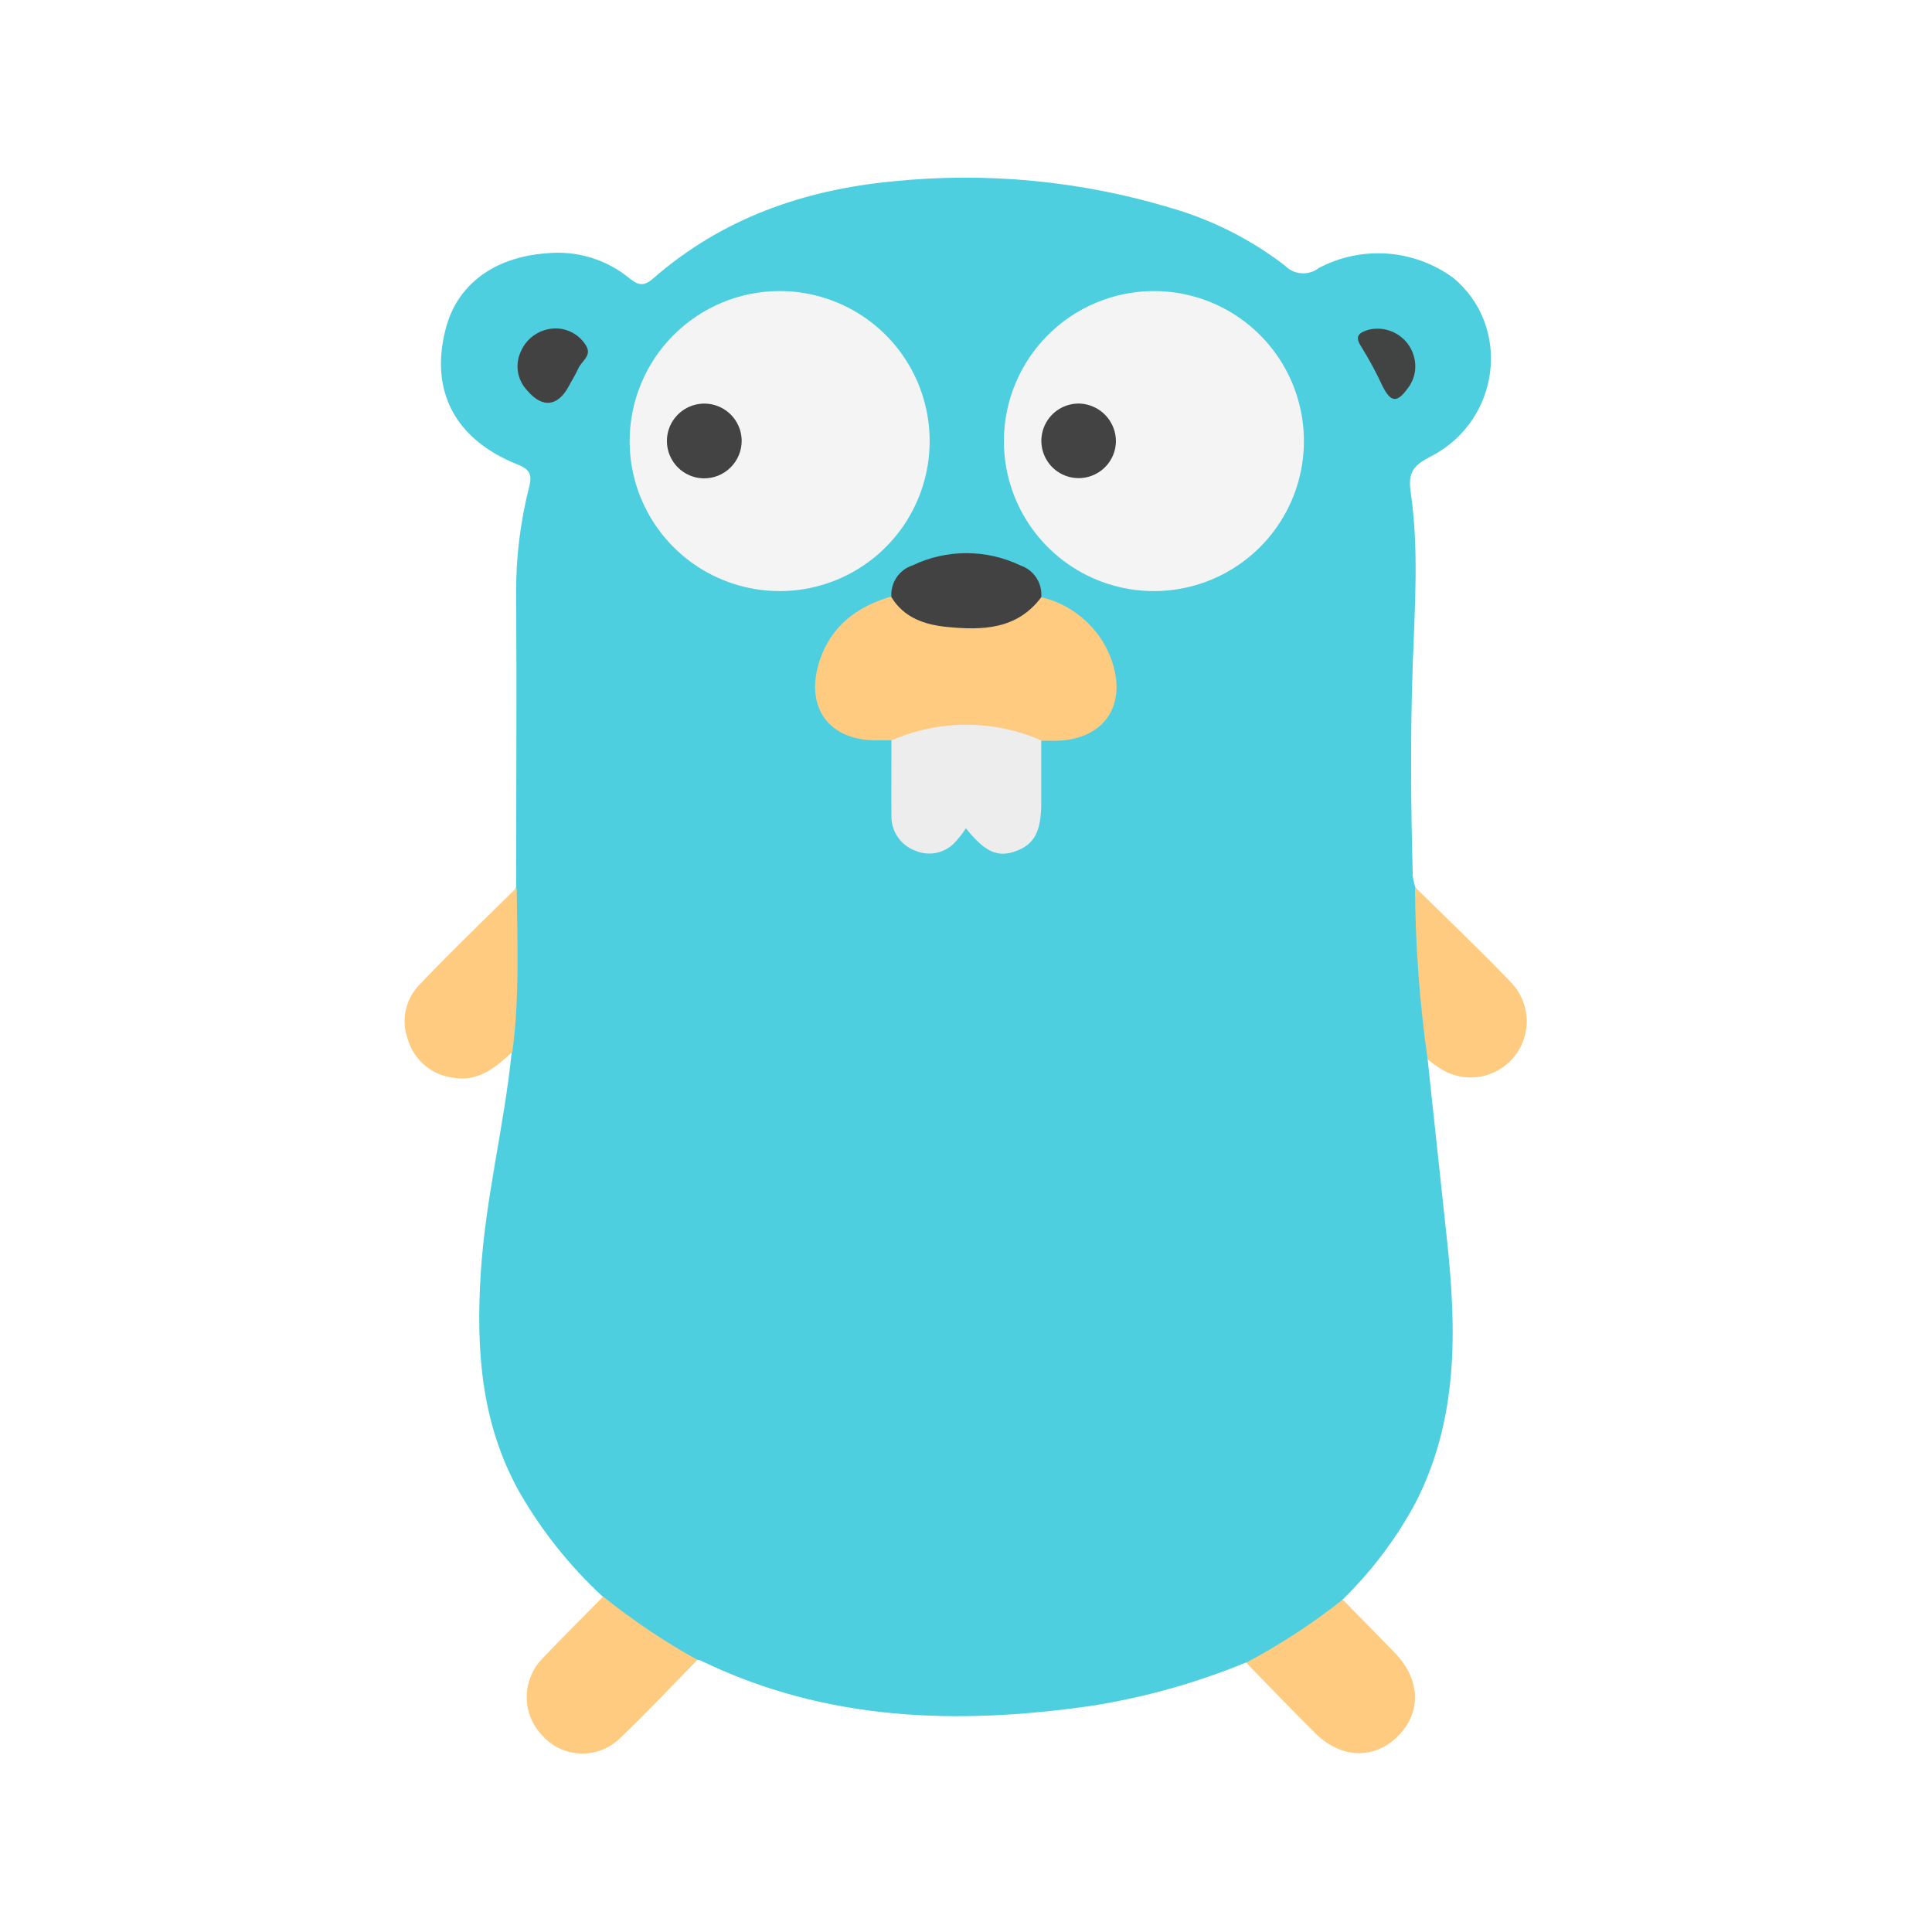
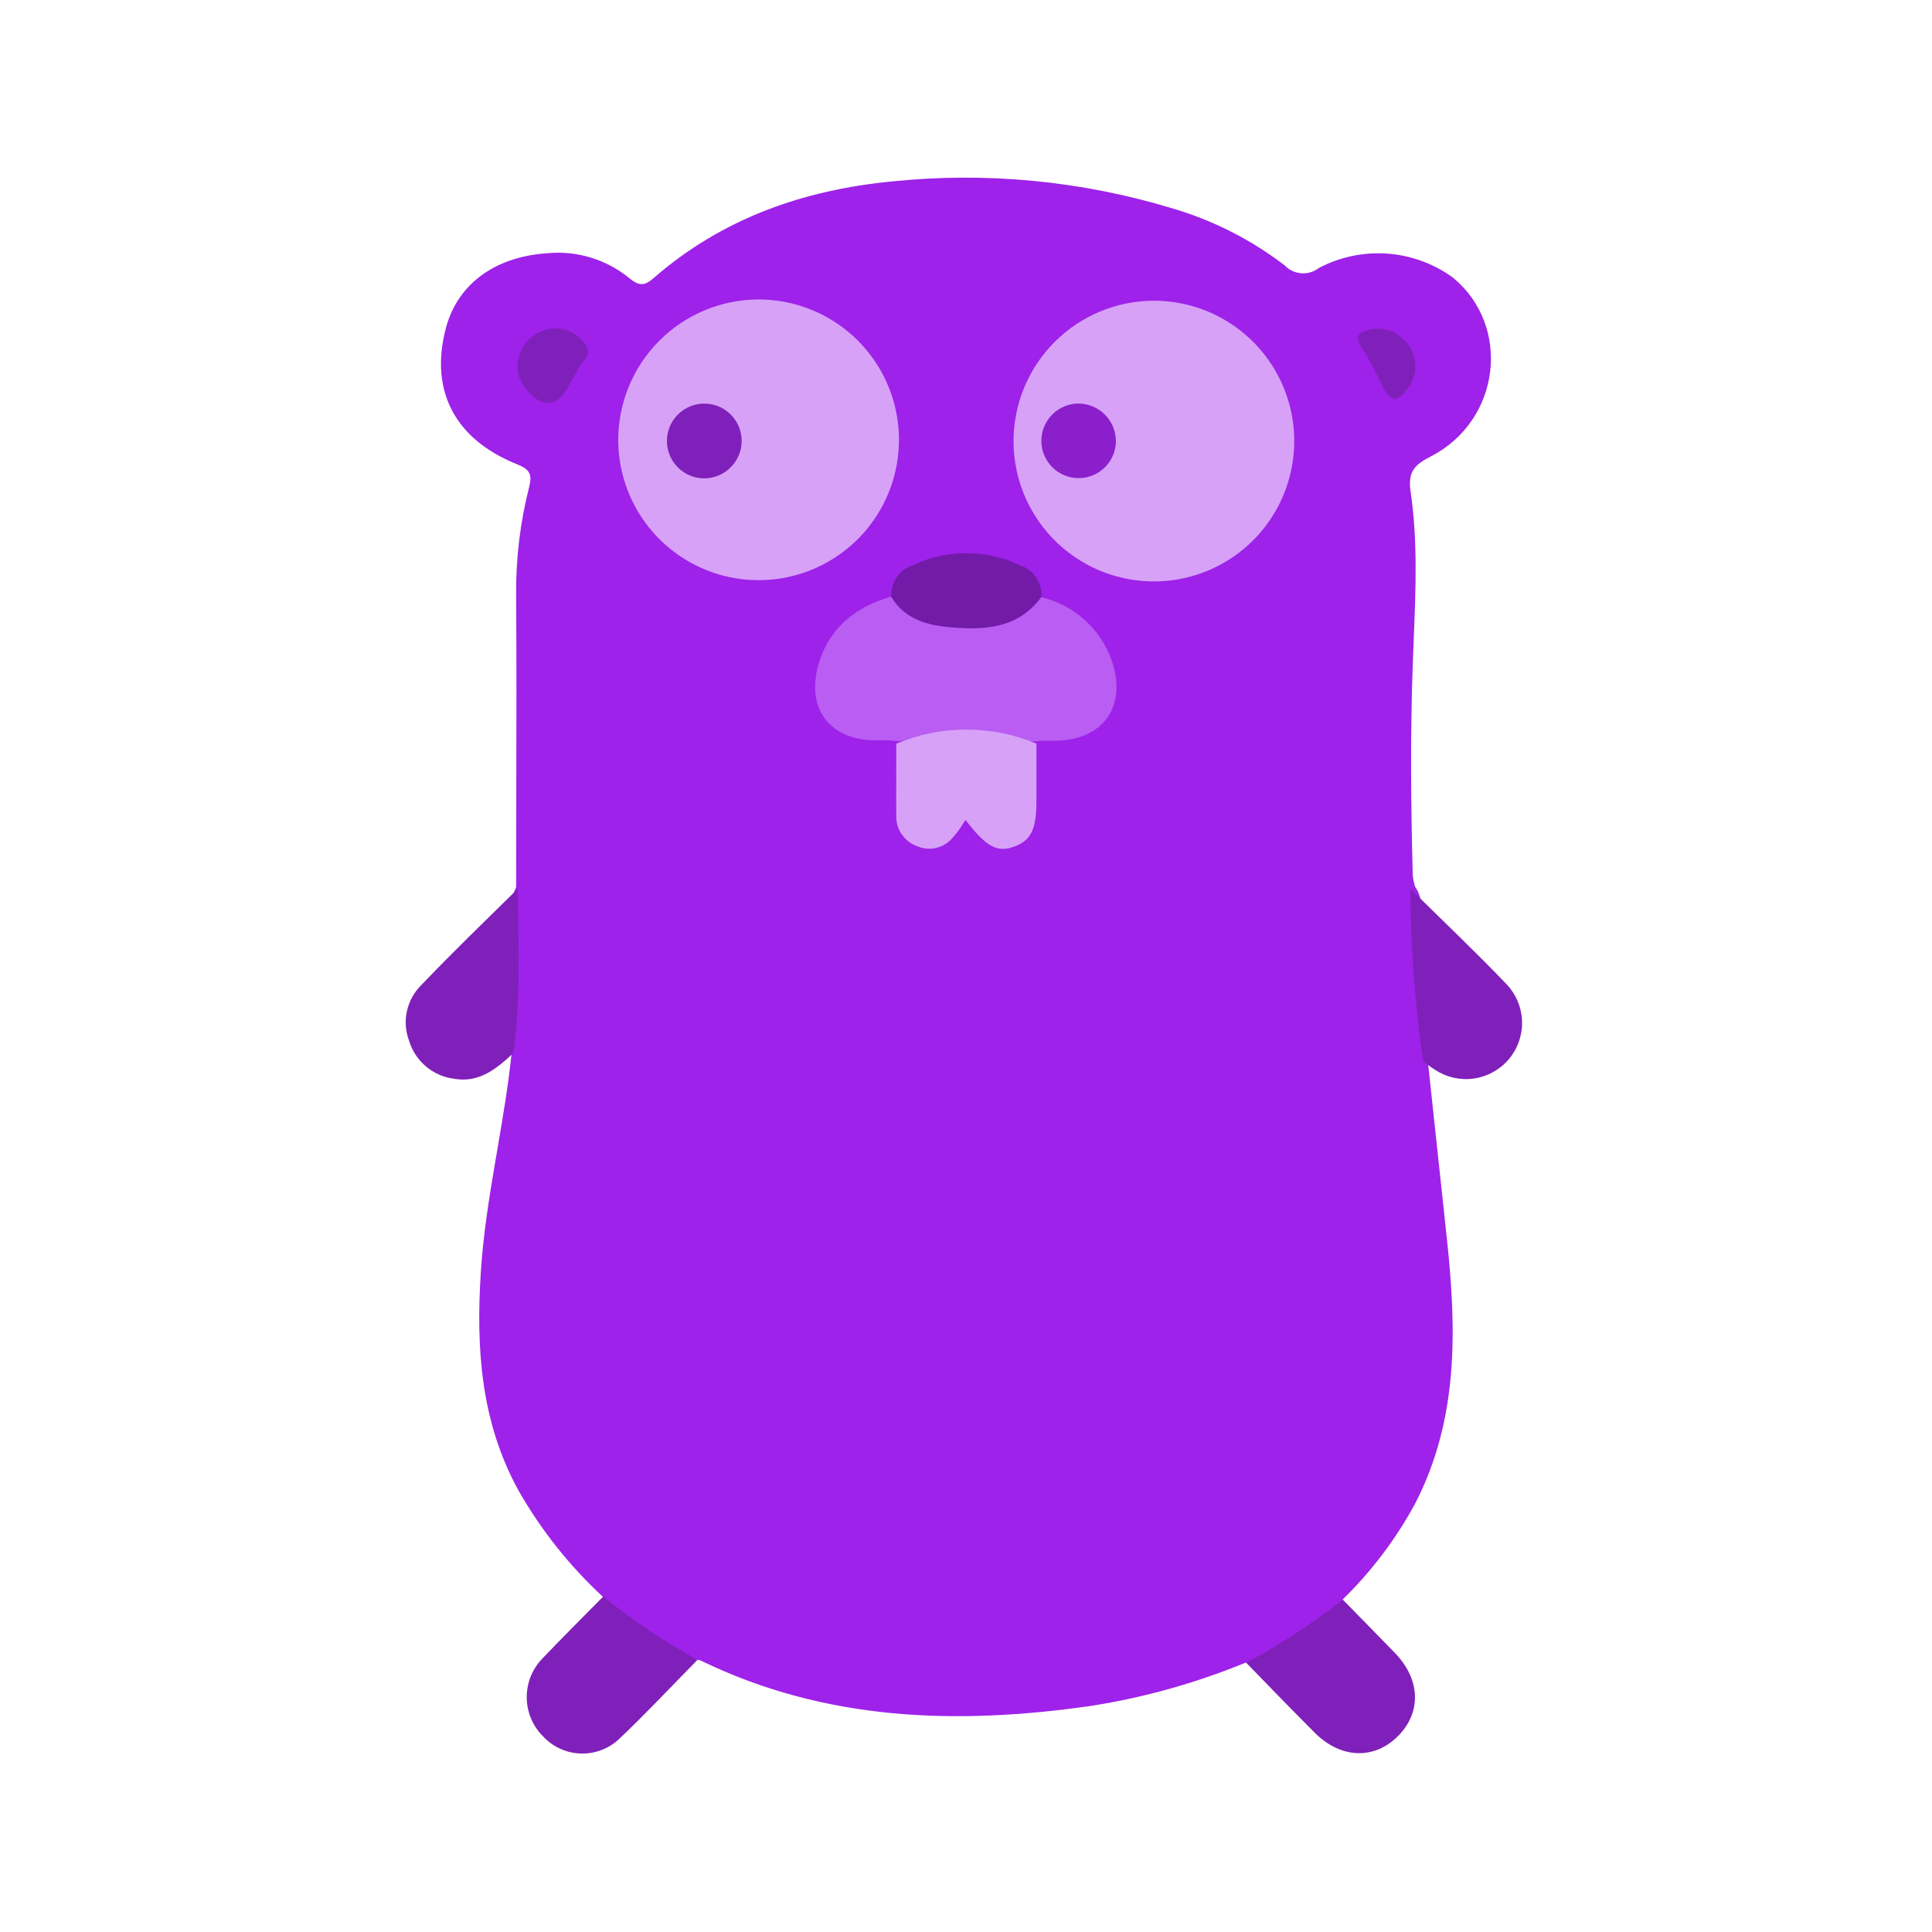
<svg xmlns="http://www.w3.org/2000/svg" width="200" height="200" viewBox="0 0 200 200" fill="none">
-   <path d="M147.79 109.68C148.456 115.886 149.123 122.103 149.79 128.33C150.79 137.66 150.99 146.89 146.53 155.58C144.539 159.277 141.996 162.649 138.99 165.58C137.51 167.97 134.99 169.07 132.73 170.43C131.57 171.13 130.53 172.27 128.96 172.11C123.82 174.223 118.45 175.727 112.96 176.59C99.07 178.59 85.45 178.18 72.519 171.89C72.396 171.85 72.269 171.827 72.139 171.82C68.344 170.58 64.965 168.313 62.38 165.27C58.926 162.071 55.985 158.361 53.66 154.27C49.779 147.2 49.27 139.62 49.77 131.76C50.27 123.9 52.209 116.52 52.98 108.84C52.777 108.552 52.636 108.227 52.566 107.882C52.495 107.538 52.496 107.183 52.569 106.84C53.13 102.84 52.789 98.84 52.87 94.84C52.794 93.808 52.987 92.775 53.429 91.84C53.429 81.74 53.499 71.65 53.429 61.56C53.398 57.811 53.848 54.074 54.77 50.44C55.139 49.02 54.77 48.56 53.499 48.05C47.139 45.49 44.499 40.53 46.109 34.15C47.249 29.51 51.109 26.61 56.59 26.22C58.135 26.064 59.696 26.218 61.181 26.673C62.667 27.128 64.046 27.875 65.24 28.87C66.24 29.66 66.79 29.55 67.669 28.78C74.749 22.62 83.15 19.67 92.359 18.78C102.07 17.777 111.883 18.712 121.23 21.53C125.489 22.764 129.48 24.782 133 27.48C133.451 27.952 134.062 28.241 134.715 28.289C135.367 28.337 136.013 28.141 136.53 27.74C138.705 26.593 141.159 26.078 143.613 26.255C146.066 26.432 148.421 27.292 150.41 28.74C156.5 33.74 155.35 43.53 148.12 47.25C146.42 48.12 145.72 48.82 146.03 50.92C146.89 56.82 146.46 62.78 146.25 68.73C145.99 76.03 146.05 83.35 146.25 90.66C146.297 91.042 146.377 91.421 146.49 91.79C146.935 92.426 147.157 93.193 147.12 93.97C147.12 98.54 147.71 103.07 148.12 107.61C148.211 107.959 148.228 108.323 148.171 108.679C148.115 109.035 147.985 109.376 147.79 109.68Z" fill="#4DCFE0" />
-   <path d="M62.441 165.28C65.501 167.738 68.766 169.93 72.201 171.83C69.491 174.58 66.851 177.41 64.051 180.06C62.97 181.055 61.539 181.581 60.072 181.523C58.604 181.465 57.219 180.828 56.221 179.75C55.16 178.697 54.552 177.271 54.528 175.777C54.504 174.282 55.065 172.837 56.091 171.75C58.171 169.56 60.321 167.43 62.441 165.28Z" fill="#FECB80" />
-   <path d="M129 172.12C132.525 170.252 135.872 168.066 139 165.59C140.8 167.43 142.61 169.26 144.4 171.11C147.05 173.85 147.17 177.25 144.73 179.71C142.29 182.17 138.84 182.08 136.15 179.42C133.73 177 131.36 174.55 129 172.12Z" fill="#FECB80" />
-   <path d="M53.49 91.89C53.55 97.55 53.8 103.22 53.04 108.89C51.32 110.5 49.5 112.01 46.94 111.57C45.845 111.442 44.813 110.995 43.971 110.283C43.13 109.572 42.517 108.628 42.21 107.57C41.854 106.592 41.787 105.533 42.017 104.518C42.248 103.504 42.766 102.577 43.51 101.85C46.77 98.43 50.15 95.18 53.49 91.89Z" fill="#FECB80" />
-   <path d="M147.79 109.68C146.95 103.767 146.512 97.803 146.48 91.83C149.82 95.13 153.23 98.36 156.48 101.76C157.452 102.799 158.008 104.158 158.045 105.58C158.081 107.002 157.595 108.387 156.678 109.474C155.761 110.562 154.477 111.274 153.069 111.478C151.662 111.682 150.228 111.362 149.04 110.58C148.61 110.31 148.21 110 147.79 109.68Z" fill="#FECB80" />
-   <path d="M80.65 30.13C83.721 30.118 86.727 31.017 89.288 32.714C91.848 34.411 93.848 36.828 95.034 39.661C96.221 42.495 96.54 45.616 95.953 48.631C95.365 51.646 93.897 54.419 91.733 56.599C89.57 58.779 86.808 60.269 83.798 60.88C80.788 61.49 77.664 61.195 74.822 60.031C71.98 58.866 69.547 56.885 67.83 54.338C66.114 51.791 65.192 48.791 65.18 45.72C65.166 41.602 66.788 37.647 69.689 34.724C72.59 31.801 76.532 30.148 80.65 30.13Z" fill="#F4F4F4" />
-   <path d="M119.422 30.13C122.493 30.124 125.498 31.029 128.055 32.73C130.612 34.432 132.607 36.854 133.788 39.689C134.969 42.525 135.283 45.647 134.689 48.66C134.096 51.674 132.622 54.444 130.454 56.62C128.287 58.796 125.522 60.281 122.511 60.886C119.5 61.491 116.377 61.189 113.537 60.019C110.697 58.849 108.267 56.863 106.556 54.313C104.844 51.762 103.928 48.761 103.922 45.69C103.919 41.573 105.549 37.623 108.455 34.706C111.361 31.789 115.305 30.143 119.422 30.13Z" fill="#F4F4F4" />
-   <path d="M107.791 61.819C109.325 62.183 110.755 62.895 111.969 63.901C113.183 64.907 114.149 66.18 114.791 67.62C117.051 72.85 114.321 76.889 108.711 76.68H107.711C107.017 76.818 106.298 76.752 105.641 76.49C101.874 75.36 97.858 75.36 94.091 76.49C93.491 76.734 92.831 76.786 92.201 76.639H91.051C85.861 76.809 83.201 73.26 84.881 68.29C86.081 64.769 88.741 62.789 92.201 61.77C94.323 63.409 96.893 64.365 99.571 64.51C102.537 64.577 105.438 63.628 107.791 61.819Z" fill="#FECB80" />
-   <path d="M92.281 76.65C94.726 75.579 97.366 75.026 100.035 75.026C102.705 75.026 105.345 75.579 107.79 76.65V83.05C107.79 86.05 107.11 87.39 105.16 88.11C103.21 88.83 101.89 88.11 99.99 85.74C99.621 86.326 99.188 86.869 98.701 87.36C98.177 87.858 97.516 88.188 96.804 88.309C96.092 88.43 95.359 88.337 94.701 88.04C93.969 87.763 93.342 87.264 92.908 86.613C92.474 85.962 92.255 85.192 92.281 84.41C92.26 81.82 92.29 79.24 92.281 76.65Z" fill="#EDEDED" />
-   <path d="M107.791 61.82C105.281 65.19 101.671 65.26 98.021 64.9C95.761 64.67 93.591 63.98 92.281 61.82C92.221 61.106 92.403 60.393 92.799 59.796C93.194 59.199 93.78 58.752 94.461 58.53C96.203 57.696 98.109 57.263 100.041 57.263C101.972 57.263 103.879 57.696 105.621 58.53C106.299 58.756 106.881 59.203 107.275 59.8C107.668 60.396 107.85 61.108 107.791 61.82Z" fill="#424242" />
-   <path d="M57.651 34C58.256 34.023 58.847 34.194 59.37 34.5C59.893 34.805 60.333 35.234 60.651 35.75C61.321 36.81 60.221 37.36 59.881 38.11C59.541 38.86 59.211 39.35 58.881 39.98C57.751 42.08 56.161 42.28 54.601 40.45C54.081 39.914 53.738 39.231 53.62 38.494C53.502 37.757 53.614 37.001 53.941 36.33C54.259 35.618 54.782 35.016 55.442 34.602C56.103 34.187 56.871 33.977 57.651 34Z" fill="#424243" />
-   <path d="M146.51 37.89C146.521 38.731 146.242 39.551 145.72 40.21C144.61 41.75 143.96 41.65 143.11 39.95C142.464 38.553 141.732 37.198 140.92 35.89C140.2 34.81 140.67 34.45 141.62 34.15C142.194 34.002 142.795 33.985 143.376 34.103C143.957 34.221 144.504 34.469 144.976 34.83C145.447 35.19 145.83 35.653 146.096 36.183C146.361 36.713 146.503 37.297 146.51 37.89Z" fill="#424343" />
-   <path d="M72.839 49.52C72.077 49.506 71.336 49.267 70.709 48.834C70.082 48.401 69.597 47.793 69.315 47.085C69.032 46.377 68.965 45.602 69.121 44.856C69.278 44.111 69.651 43.428 70.194 42.893C70.737 42.358 71.425 41.996 72.173 41.851C72.921 41.706 73.696 41.785 74.399 42.078C75.102 42.372 75.703 42.866 76.126 43.5C76.55 44.133 76.777 44.878 76.779 45.64C76.778 46.154 76.674 46.663 76.475 47.137C76.276 47.611 75.985 48.041 75.618 48.402C75.252 48.763 74.818 49.047 74.341 49.239C73.864 49.431 73.353 49.526 72.839 49.52Z" fill="#434343" />
-   <path d="M115.52 45.73C115.501 46.496 115.254 47.24 114.811 47.866C114.368 48.492 113.748 48.972 113.031 49.244C112.314 49.516 111.532 49.569 110.785 49.395C110.038 49.221 109.359 48.828 108.837 48.267C108.314 47.705 107.97 47.001 107.849 46.244C107.728 45.486 107.836 44.71 108.158 44.014C108.48 43.318 109.002 42.733 109.658 42.336C110.314 41.938 111.073 41.744 111.84 41.779C112.843 41.839 113.785 42.282 114.471 43.017C115.156 43.753 115.532 44.724 115.52 45.73Z" fill="#434343" />
+   <path d="M146.949 109.139L146.758 109.436L146.796 109.787C147.462 115.993 148.129 122.21 148.796 128.436C149.792 137.731 149.958 146.704 145.645 155.115C143.703 158.719 141.224 162.006 138.292 164.864L138.204 164.949L138.14 165.054C137.501 166.086 136.623 166.864 135.592 167.563C134.912 168.024 134.229 168.412 133.512 168.82C133.093 169.058 132.663 169.303 132.214 169.573L132.213 169.574C131.903 169.761 131.605 169.973 131.34 170.162L131.293 170.195C131.004 170.401 130.75 170.579 130.493 170.73C129.993 171.023 129.557 171.166 129.061 171.115L128.812 171.09L128.58 171.185C123.514 173.268 118.222 174.75 112.811 175.601C99.03 177.585 85.637 177.159 72.957 170.991L72.893 170.96L72.826 170.938C72.668 170.887 72.507 170.853 72.343 170.834C68.766 169.644 65.584 167.496 63.142 164.623L63.103 164.577L63.059 164.536C59.683 161.409 56.808 157.782 54.533 153.782C50.791 146.959 50.273 139.607 50.768 131.823C51.014 127.951 51.616 124.186 52.26 120.4C52.33 119.986 52.401 119.571 52.472 119.156C53.048 115.791 53.629 112.396 53.975 108.94L54.012 108.569L53.797 108.264C53.674 108.089 53.589 107.891 53.546 107.682C53.503 107.473 53.504 107.257 53.548 107.048L53.556 107.014L53.56 106.979C53.953 104.175 53.915 101.316 53.879 98.549C53.862 97.296 53.846 96.061 53.87 94.86L53.871 94.814L53.867 94.767C53.805 93.908 53.966 93.046 54.334 92.267L54.43 92.064V91.84C54.43 88.477 54.438 85.114 54.446 81.749C54.461 75.017 54.477 68.283 54.43 61.553V61.551C54.399 57.889 54.839 54.238 55.739 50.688C55.938 49.924 56.027 49.118 55.617 48.405C55.225 47.724 54.511 47.378 53.873 47.122C50.855 45.907 48.817 44.164 47.699 42.063C46.584 39.967 46.322 37.395 47.08 34.395L47.081 34.388C48.097 30.253 51.523 27.583 56.661 27.217L56.676 27.216L56.69 27.215C58.103 27.072 59.531 27.213 60.889 27.629C62.247 28.046 63.509 28.728 64.6 29.638L64.61 29.646L64.62 29.654C65.18 30.096 65.817 30.458 66.567 30.408C67.291 30.359 67.865 29.938 68.328 29.533C75.217 23.54 83.405 20.65 92.456 19.775L92.463 19.774C102.042 18.786 111.721 19.708 120.941 22.487L120.952 22.49C125.069 23.684 128.929 25.63 132.336 28.231C132.952 28.847 133.77 29.222 134.642 29.286C135.508 29.35 136.368 29.102 137.067 28.588C139.06 27.553 141.301 27.091 143.541 27.253C145.798 27.415 147.965 28.204 149.798 29.531C155.279 34.057 154.276 42.956 147.664 46.36C146.807 46.799 145.985 47.293 145.478 48.085C144.944 48.922 144.869 49.905 145.041 51.066C145.761 56.006 145.559 60.985 145.352 66.072C145.317 66.943 145.282 67.817 145.251 68.694C144.99 76.023 145.05 83.365 145.25 90.687L145.252 90.735L145.258 90.783C145.312 91.222 145.404 91.657 145.533 92.081L145.58 92.233L145.671 92.363C145.989 92.819 146.148 93.367 146.121 93.922L146.12 93.946V93.97C146.12 97.527 146.474 101.074 146.821 104.562C146.926 105.614 147.03 106.66 147.124 107.7L147.132 107.782L147.152 107.862C147.209 108.078 147.219 108.302 147.184 108.522C147.149 108.742 147.069 108.952 146.949 109.139Z" fill="#9E22E9" stroke="#9E22E9" stroke-width="2" />
+   <path d="M62.44 165.28C65.5 167.738 68.766 169.929 72.2 171.83C69.49 174.58 66.85 177.41 64.05 180.06C62.969 181.055 61.539 181.581 60.071 181.523C58.603 181.465 57.218 180.827 56.22 179.75C55.159 178.697 54.552 177.271 54.528 175.776C54.503 174.282 55.064 172.837 56.09 171.75C58.17 169.56 60.32 167.43 62.44 165.28Z" fill="#8020BA" />
+   <path d="M129 172.12C132.525 170.252 135.872 168.066 139 165.59C140.8 167.43 142.61 169.26 144.4 171.11C147.05 173.85 147.17 177.25 144.73 179.71C142.29 182.17 138.84 182.08 136.15 179.42C133.73 177 131.36 174.55 129 172.12Z" fill="#8020BA" />
+   <path d="M53.607 92C53.667 97.66 53.917 103.33 53.157 109C51.437 110.61 49.617 112.12 47.057 111.68C45.963 111.553 44.93 111.105 44.089 110.394C43.247 109.682 42.635 108.738 42.327 107.68C41.971 106.703 41.904 105.643 42.135 104.629C42.365 103.614 42.883 102.687 43.627 101.96C46.887 98.54 50.267 95.29 53.607 92Z" fill="#8020BA" />
+   <path d="M147.31 109.85C146.469 103.937 146.032 97.973 146 92C149.34 95.3 152.75 98.53 156 101.93C156.971 102.969 157.528 104.328 157.564 105.75C157.601 107.171 157.114 108.557 156.197 109.644C155.28 110.731 153.996 111.444 152.589 111.648C151.181 111.852 149.748 111.532 148.56 110.75C148.13 110.48 147.73 110.17 147.31 109.85Z" fill="#8020BA" />
+   <path d="M119.423 31.13C122.296 31.125 125.107 31.971 127.499 33.563C129.892 35.155 131.758 37.421 132.863 40.074C133.968 42.727 134.261 45.647 133.706 48.467C133.151 51.287 131.772 53.878 129.744 55.914C127.716 57.95 125.13 59.339 122.312 59.905C119.495 60.471 116.573 60.189 113.916 59.095C111.258 58 108.986 56.142 107.384 53.756C105.783 51.37 104.926 48.562 104.92 45.689C104.918 41.836 106.443 38.141 109.162 35.411C111.88 32.682 115.57 31.142 119.423 31.13Z" fill="#D7A1F8" />
+   <path d="M78.503 31C81.376 30.995 84.187 31.841 86.579 33.433C88.972 35.025 90.838 37.291 91.943 39.944C93.048 42.597 93.341 45.517 92.786 48.337C92.231 51.157 90.852 53.748 88.824 55.784C86.796 57.82 84.21 59.209 81.392 59.775C78.575 60.341 75.653 60.059 72.996 58.965C70.338 57.87 68.066 56.012 66.464 53.626C64.863 51.24 64.006 48.432 64 45.559C63.998 41.706 65.523 38.011 68.242 35.281C70.96 32.552 74.65 31.013 78.503 31Z" fill="#D7A1F8" />
+   <path d="M107.79 61.82C109.324 62.183 110.754 62.896 111.968 63.901C113.182 64.907 114.148 66.18 114.79 67.62C117.05 72.85 114.32 76.89 108.71 76.68H107.71C107.016 76.819 106.297 76.753 105.64 76.49C101.873 75.36 97.857 75.36 94.09 76.49C93.491 76.734 92.83 76.787 92.2 76.64H91.05C85.86 76.81 83.2 73.26 84.88 68.29C86.08 64.77 88.74 62.79 92.2 61.77C94.322 63.41 96.892 64.365 99.57 64.51C102.537 64.578 105.437 63.629 107.79 61.82Z" fill="#BA5DF2" />
+   <path d="M99.567 85.473C99.219 86.026 98.811 86.538 98.35 87.002C97.899 87.429 97.332 87.712 96.72 87.816C96.105 87.92 95.474 87.84 94.905 87.584L94.891 87.578L94.877 87.572C94.243 87.332 93.7 86.9 93.324 86.336C92.948 85.772 92.757 85.104 92.78 84.426L92.78 84.416L92.78 84.406C92.769 82.965 92.773 81.538 92.778 80.107C92.781 79.069 92.784 78.028 92.781 76.979C95.078 76.02 97.544 75.526 100.035 75.526C102.527 75.526 104.993 76.021 107.29 76.98V83.05C107.29 84.526 107.12 85.513 106.762 86.205C106.419 86.869 105.875 87.313 104.987 87.641C104.112 87.964 103.437 87.949 102.771 87.632C102.067 87.297 101.321 86.601 100.38 85.427L99.941 84.88L99.567 85.473Z" fill="#D7A1F8" />
+   <path d="M107.79 61.82C105.28 65.19 101.67 65.26 98.02 64.9C95.76 64.67 93.59 63.98 92.28 61.82C92.22 61.106 92.402 60.393 92.798 59.796C93.194 59.199 93.779 58.753 94.46 58.53C96.202 57.696 98.109 57.263 100.04 57.263C101.971 57.263 103.878 57.696 105.62 58.53C106.298 58.756 106.88 59.203 107.274 59.8C107.667 60.396 107.849 61.108 107.79 61.82Z" fill="#731BA9" />
+   <path d="M57.65 34C58.255 34.023 58.846 34.195 59.369 34.5C59.892 34.805 60.332 35.234 60.65 35.75C61.32 36.81 60.22 37.36 59.88 38.11C59.54 38.86 59.21 39.35 58.88 39.98C57.75 42.08 56.16 42.28 54.6 40.45C54.08 39.914 53.737 39.231 53.619 38.494C53.501 37.757 53.613 37.001 53.94 36.33C54.258 35.618 54.781 35.017 55.441 34.602C56.102 34.187 56.87 33.977 57.65 34Z" fill="#8020BA" />
+   <path d="M146.51 37.89C146.521 38.731 146.242 39.55 145.72 40.21C144.61 41.75 143.96 41.65 143.11 39.95C142.464 38.553 141.732 37.197 140.92 35.89C140.2 34.81 140.67 34.45 141.62 34.15C142.194 34.001 142.795 33.985 143.376 34.103C143.957 34.221 144.504 34.469 144.976 34.829C145.447 35.19 145.83 35.653 146.096 36.183C146.361 36.713 146.503 37.297 146.51 37.89Z" fill="#8020BA" />
+   <path d="M72.84 49.52C72.078 49.506 71.337 49.268 70.71 48.835C70.084 48.402 69.598 47.793 69.316 47.086C69.033 46.378 68.966 45.602 69.122 44.857C69.279 44.111 69.652 43.428 70.195 42.893C70.737 42.359 71.426 41.996 72.174 41.851C72.922 41.706 73.697 41.786 74.4 42.079C75.103 42.372 75.704 42.867 76.127 43.5C76.551 44.134 76.778 44.878 76.78 45.64C76.779 46.154 76.675 46.663 76.476 47.137C76.277 47.611 75.986 48.041 75.62 48.402C75.253 48.763 74.819 49.047 74.342 49.239C73.865 49.431 73.354 49.527 72.84 49.52Z" fill="#8020BA" />
+   <path d="M115.52 45.73C115.501 46.497 115.255 47.241 114.811 47.867C114.368 48.493 113.748 48.972 113.031 49.245C112.314 49.517 111.532 49.569 110.785 49.395C110.038 49.221 109.36 48.828 108.837 48.267C108.314 47.706 107.97 47.002 107.849 46.244C107.729 45.487 107.836 44.71 108.158 44.014C108.481 43.318 109.003 42.734 109.659 42.336C110.314 41.938 111.074 41.745 111.84 41.78C112.844 41.839 113.786 42.282 114.471 43.018C115.156 43.754 115.532 44.725 115.52 45.73Z" fill="#8B1FCC" />
</svg>
